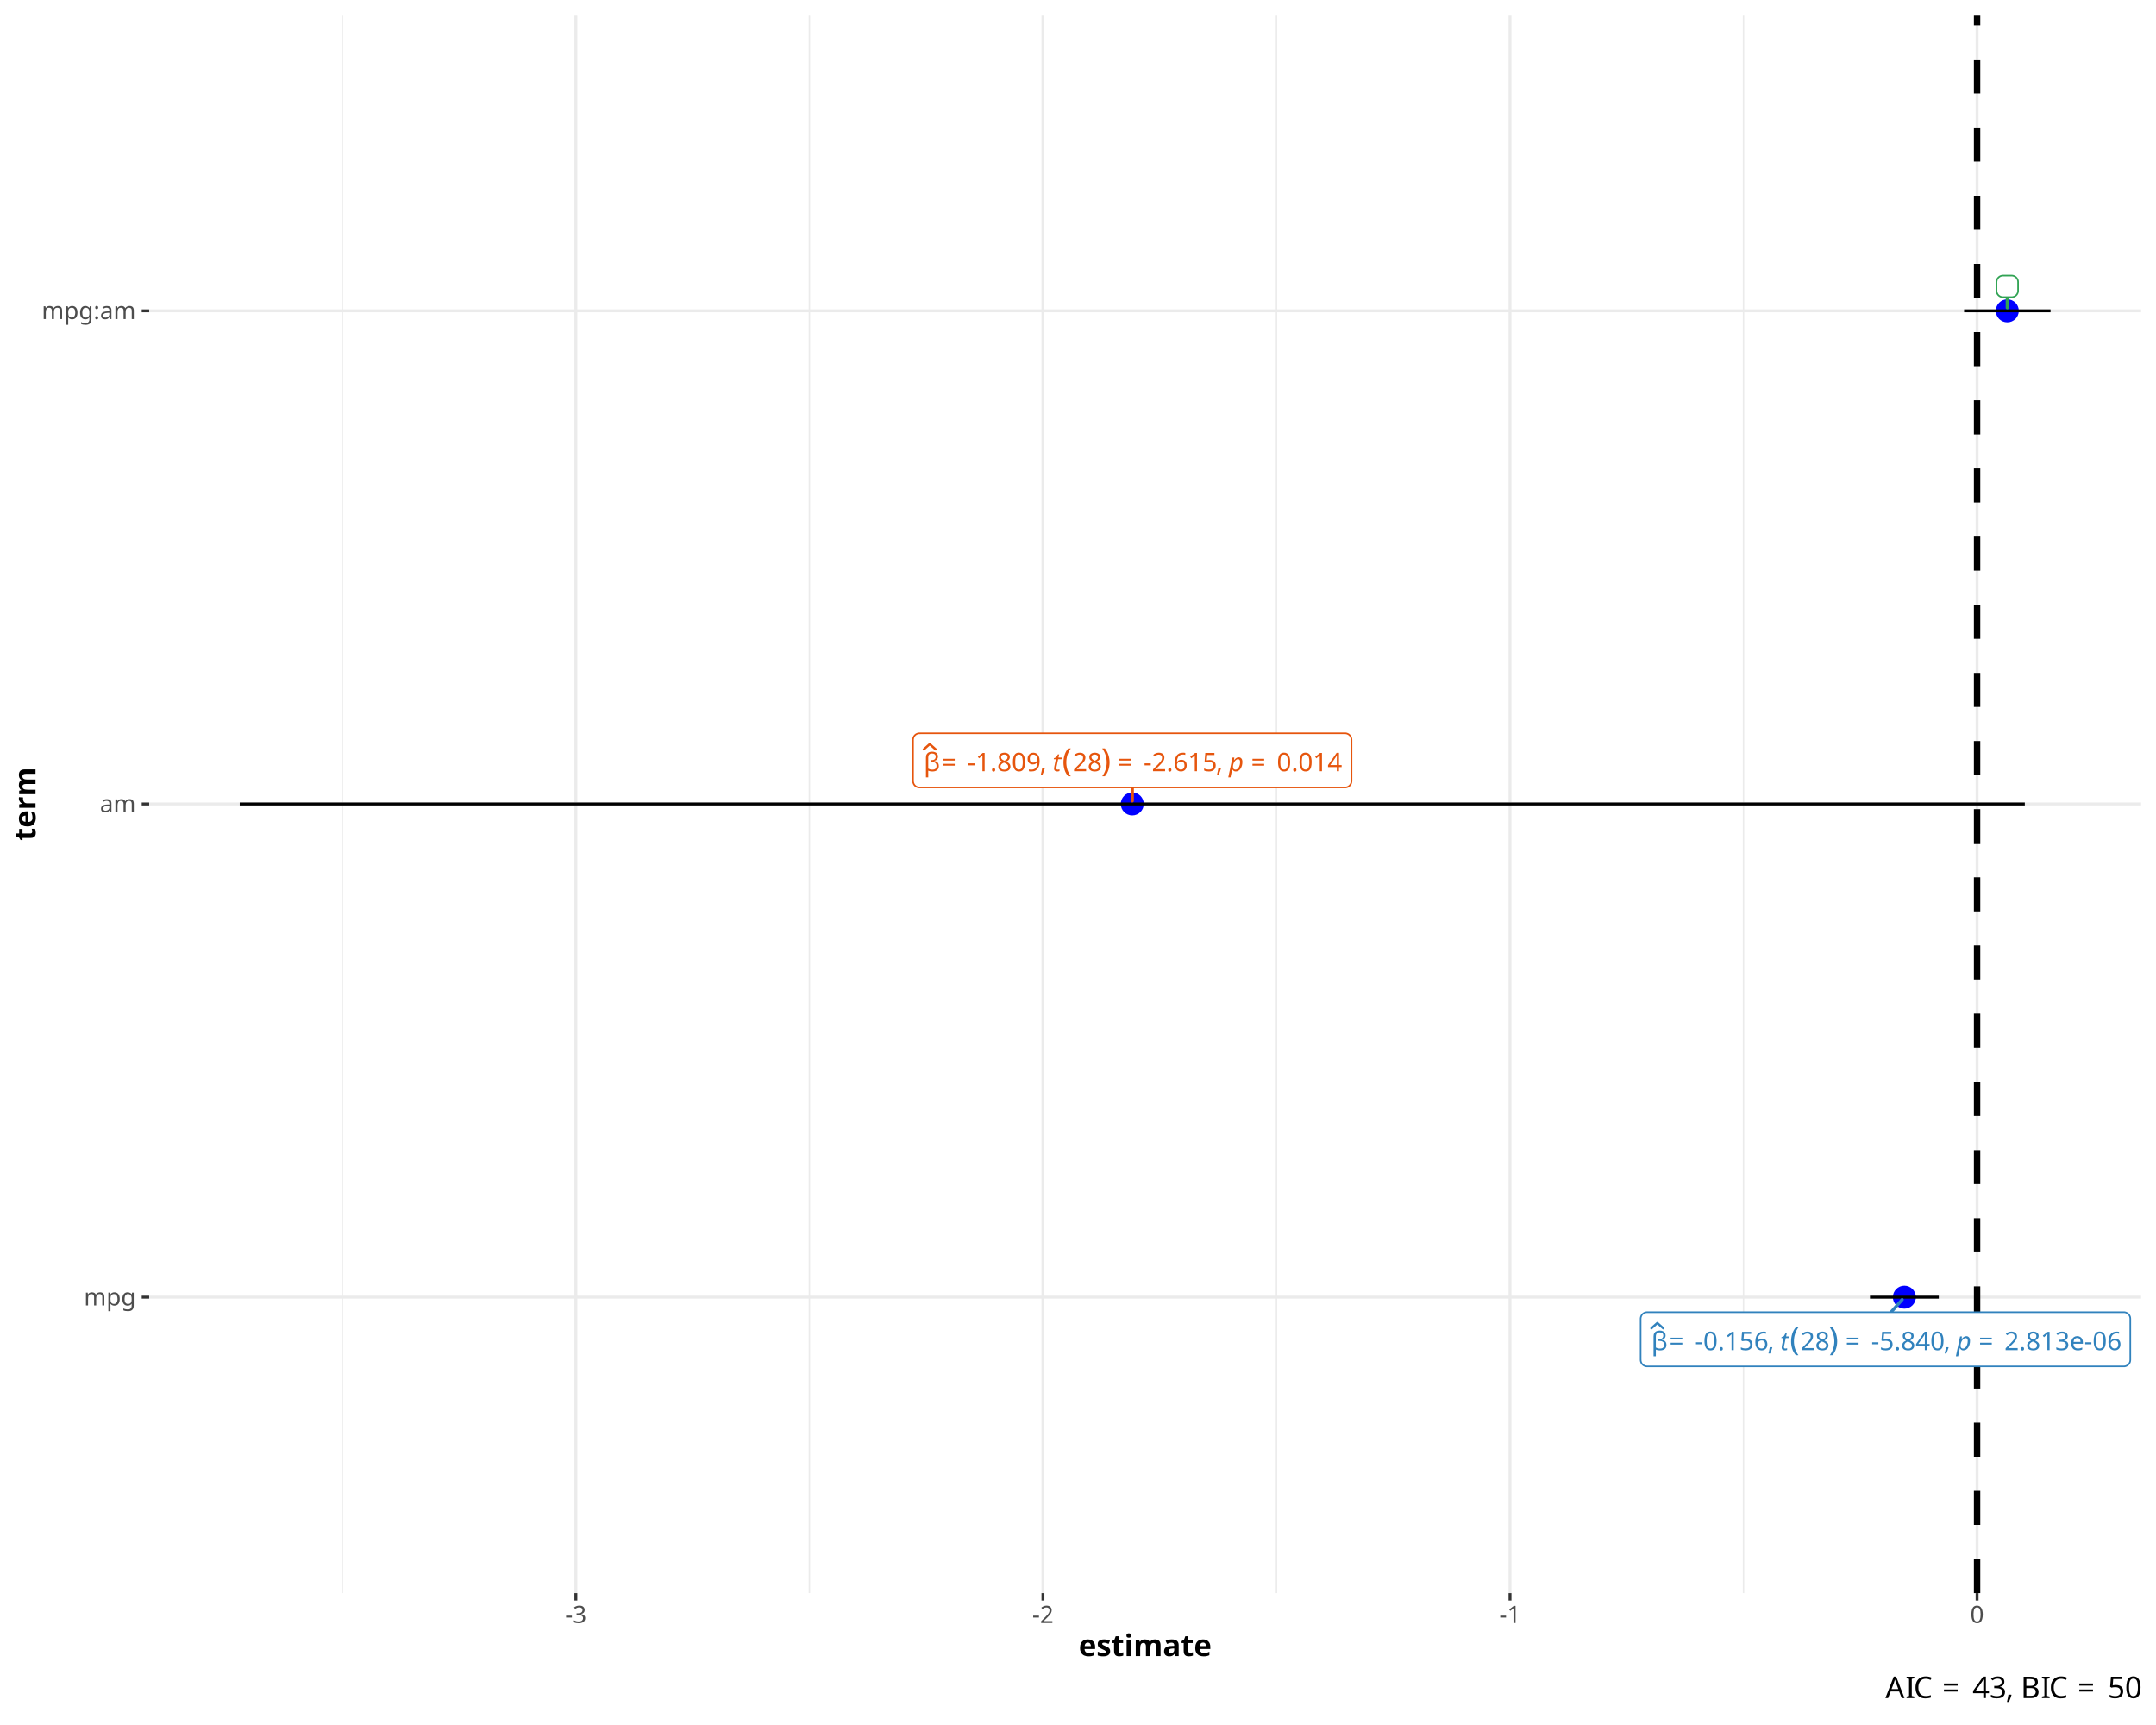
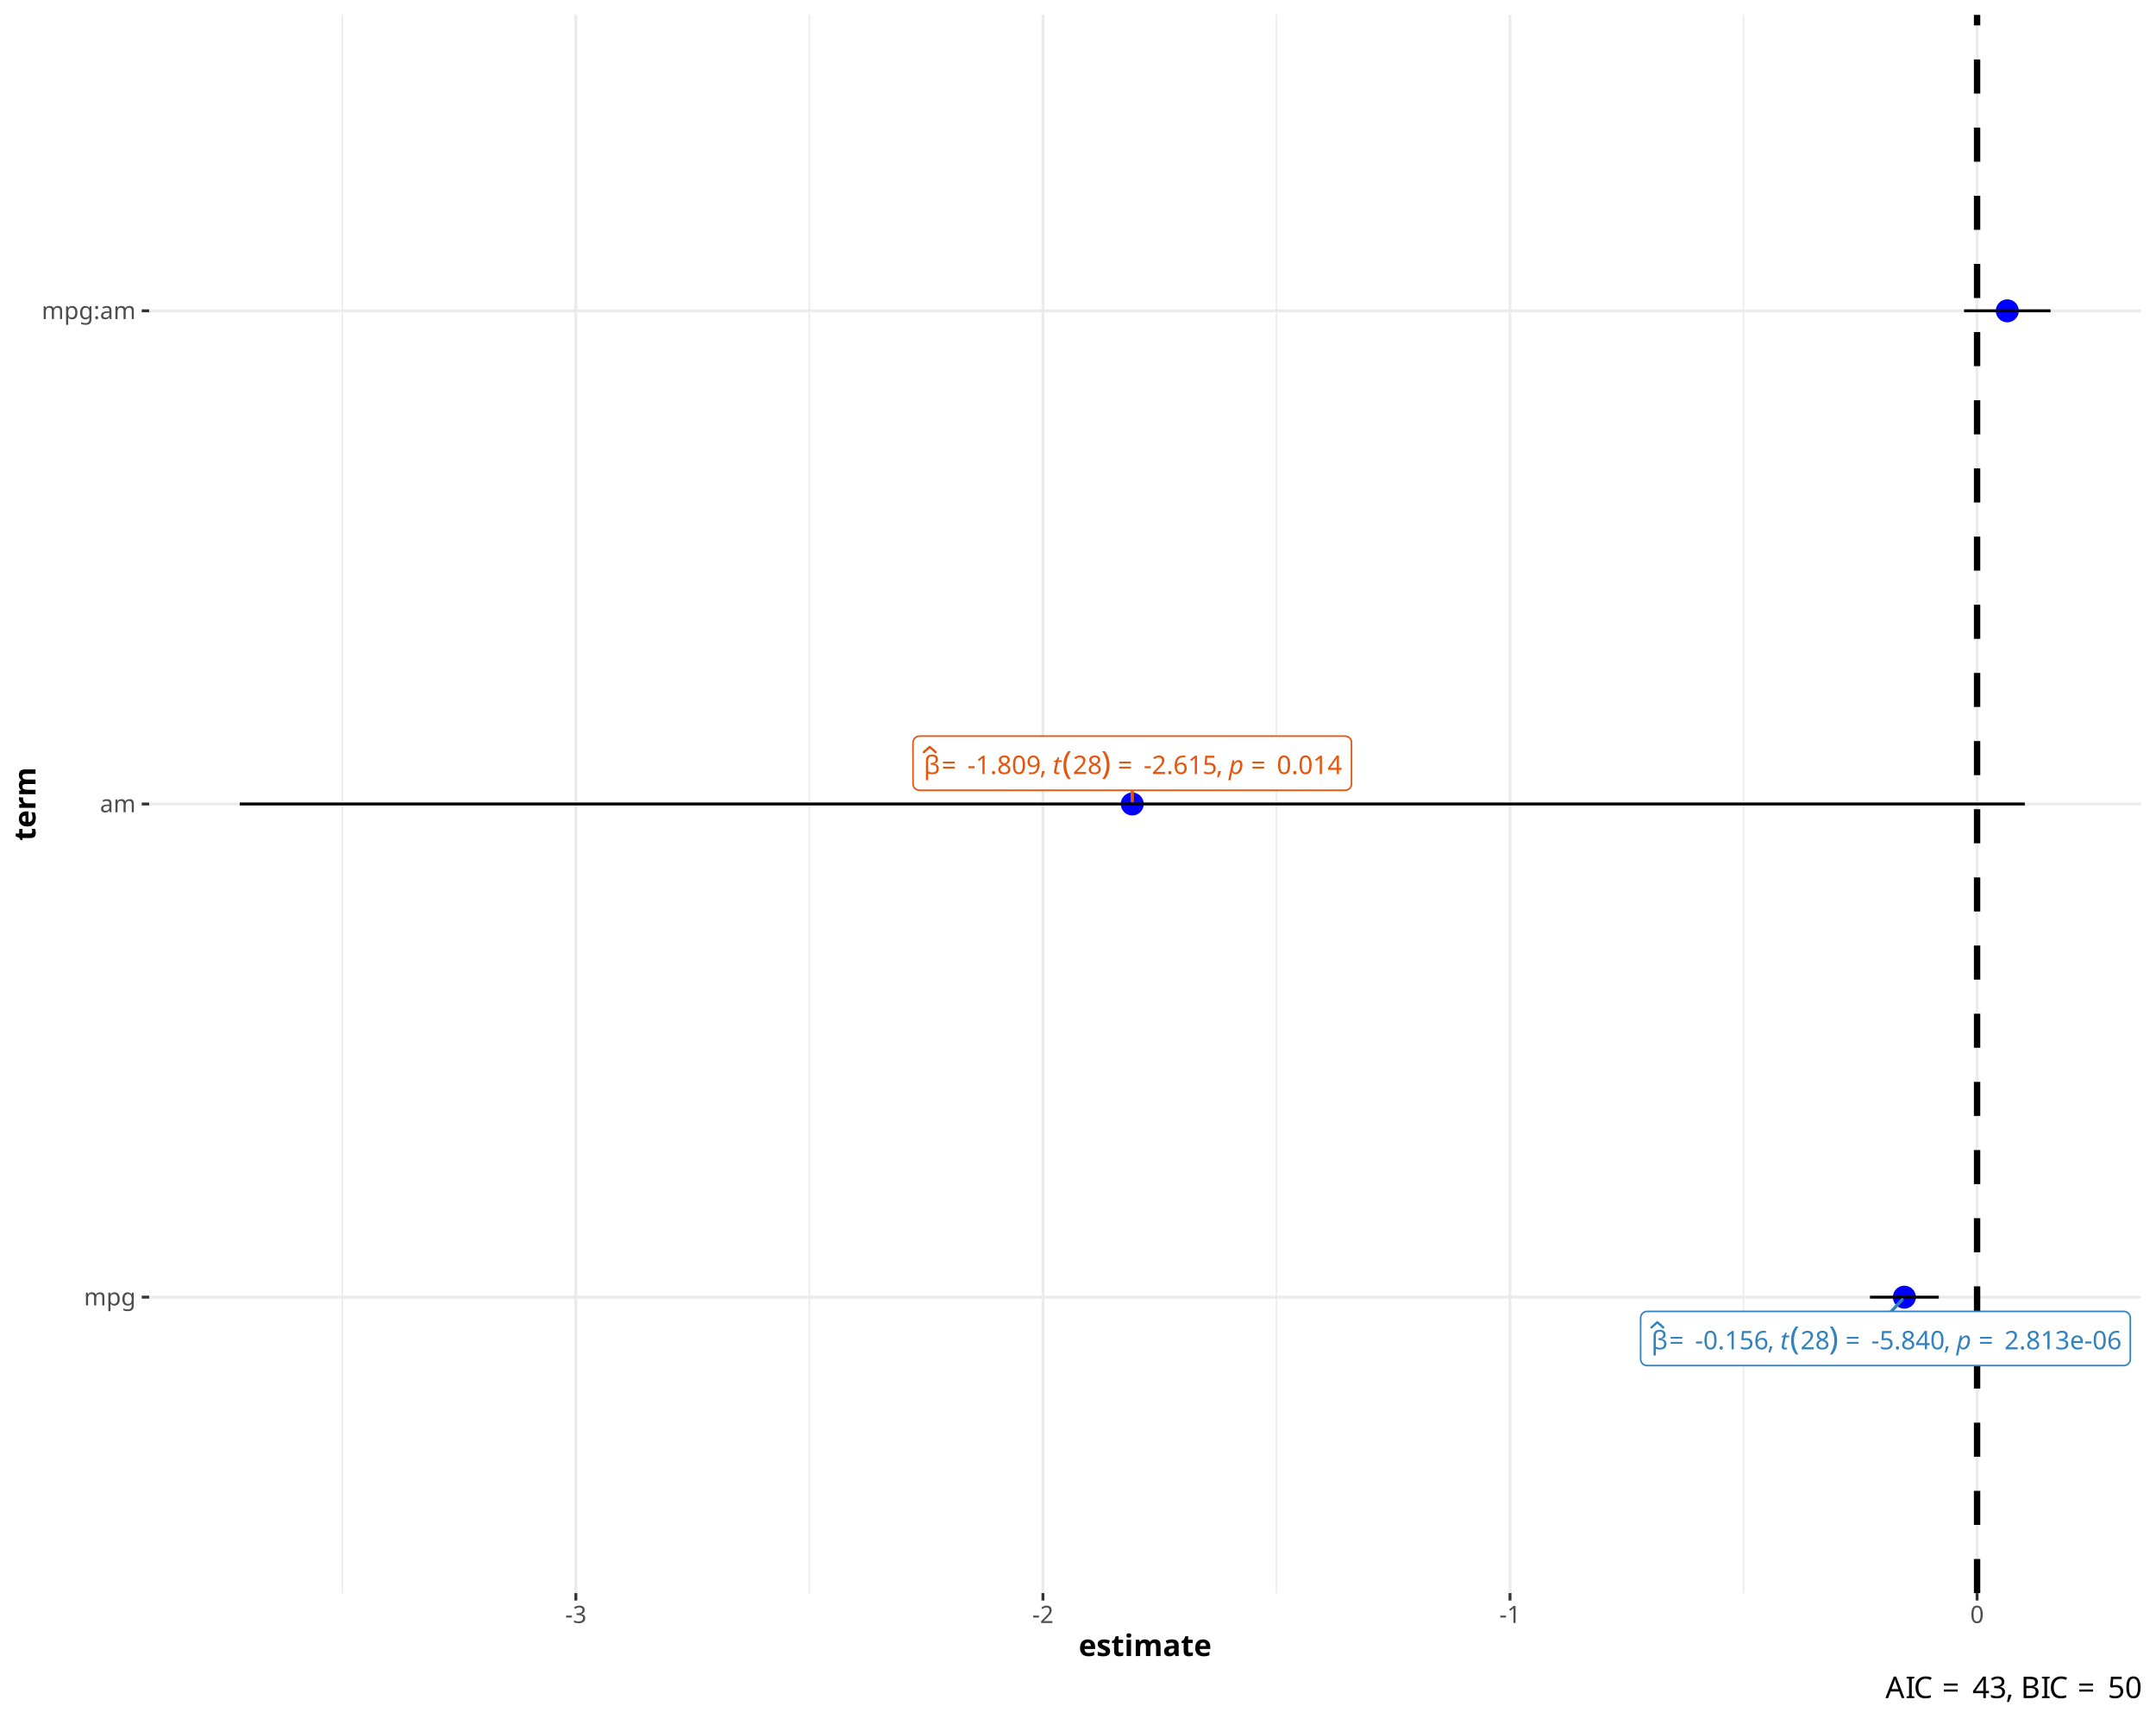
<svg xmlns="http://www.w3.org/2000/svg" class="svglite" data-engine-version="2.0" width="720.00pt" height="576.00pt" viewBox="0 0 720.00 576.00">
  <defs>
    <style type="text/css">
    .svglite line, .svglite polyline, .svglite polygon, .svglite path, .svglite rect, .svglite circle {
      fill: none;
      stroke: #000000;
      stroke-linecap: round;
      stroke-linejoin: round;
      stroke-miterlimit: 10.00;
    }
  </style>
  </defs>
  <rect width="100%" height="100%" style="stroke: none; fill: #FFFFFF;" />
  <defs>
    <clipPath id="cpMC4wMHw3MjAuMDB8MC4wMHw1NzYuMDA=">
      <rect x="0.00" y="0.00" width="720.00" height="576.00" />
    </clipPath>
  </defs>
  <g clip-path="url(#cpMC4wMHw3MjAuMDB8MC4wMHw1NzYuMDA=)">
    <rect x="0.00" y="0.00" width="720.00" height="576.00" style="stroke-width: 0.97; stroke: #FFFFFF; fill: #FFFFFF;" />
  </g>
  <defs>
    <clipPath id="cpNDkuODJ8NzE1LjAyfDQuOTh8NTMxLjk1">
      <rect x="49.82" y="4.98" width="665.20" height="526.97" />
    </clipPath>
  </defs>
  <g clip-path="url(#cpNDkuODJ8NzE1LjAyfDQuOTh8NTMxLjk1)">
    <rect x="49.82" y="4.98" width="665.20" height="526.97" style="stroke-width: 0.97; stroke: none; fill: #FFFFFF;" />
    <polyline points="114.32,531.95 114.32,4.98 " style="stroke-width: 0.48; stroke: #EBEBEB; stroke-linecap: butt;" />
    <polyline points="270.30,531.95 270.30,4.98 " style="stroke-width: 0.48; stroke: #EBEBEB; stroke-linecap: butt;" />
    <polyline points="426.28,531.95 426.28,4.98 " style="stroke-width: 0.48; stroke: #EBEBEB; stroke-linecap: butt;" />
    <polyline points="582.26,531.95 582.26,4.98 " style="stroke-width: 0.48; stroke: #EBEBEB; stroke-linecap: butt;" />
    <polyline points="49.82,433.14 715.02,433.14 " style="stroke-width: 0.97; stroke: #EBEBEB; stroke-linecap: butt;" />
    <polyline points="49.82,268.46 715.02,268.46 " style="stroke-width: 0.97; stroke: #EBEBEB; stroke-linecap: butt;" />
    <polyline points="49.82,103.79 715.02,103.79 " style="stroke-width: 0.97; stroke: #EBEBEB; stroke-linecap: butt;" />
    <polyline points="192.31,531.95 192.31,4.98 " style="stroke-width: 0.97; stroke: #EBEBEB; stroke-linecap: butt;" />
    <polyline points="348.29,531.95 348.29,4.98 " style="stroke-width: 0.97; stroke: #EBEBEB; stroke-linecap: butt;" />
    <polyline points="504.27,531.95 504.27,4.98 " style="stroke-width: 0.97; stroke: #EBEBEB; stroke-linecap: butt;" />
    <polyline points="660.25,531.95 660.25,4.98 " style="stroke-width: 0.97; stroke: #EBEBEB; stroke-linecap: butt;" />
    <circle cx="635.97" cy="433.14" r="3.52" style="stroke-width: 0.64; stroke: #0000FF; fill: #0000FF;" />
    <circle cx="378.12" cy="268.46" r="3.52" style="stroke-width: 0.64; stroke: #0000FF; fill: #0000FF;" />
    <circle cx="670.34" cy="103.79" r="3.52" style="stroke-width: 0.64; stroke: #0000FF; fill: #0000FF;" />
    <polyline points="647.46,433.14 647.46,433.14 " style="stroke-width: 0.97; stroke-linecap: butt;" />
    <polyline points="647.46,433.14 624.48,433.14 " style="stroke-width: 0.97; stroke-linecap: butt;" />
    <polyline points="624.48,433.14 624.48,433.14 " style="stroke-width: 0.97; stroke-linecap: butt;" />
    <polyline points="676.19,268.46 676.19,268.46 " style="stroke-width: 0.97; stroke-linecap: butt;" />
    <polyline points="676.19,268.46 80.06,268.46 " style="stroke-width: 0.97; stroke-linecap: butt;" />
    <polyline points="80.06,268.46 80.06,268.46 " style="stroke-width: 0.97; stroke-linecap: butt;" />
    <polyline points="684.78,103.79 684.78,103.79 " style="stroke-width: 0.97; stroke-linecap: butt;" />
    <polyline points="684.78,103.79 655.91,103.79 " style="stroke-width: 0.97; stroke-linecap: butt;" />
    <polyline points="655.91,103.79 655.91,103.79 " style="stroke-width: 0.97; stroke-linecap: butt;" />
    <line x1="660.25" y1="531.95" x2="660.25" y2="4.98" style="stroke-width: 2.13; stroke-dasharray: 11.38,11.38; stroke-linecap: butt;" />
-     <line x1="631.50" y1="438.16" x2="635.22" y2="433.98" style="stroke-width: 1.07; stroke: #3182BD;" />
-     <line x1="378.12" y1="262.95" x2="378.12" y2="267.43" style="stroke-width: 1.07; stroke: #E6550D;" />
-     <line x1="670.34" y1="99.23" x2="670.34" y2="102.76" style="stroke-width: 1.07; stroke: #31A354;" />
-     <polygon points="550.05,456.24 709.26,456.24 709.17,456.24 709.52,456.23 709.86,456.16 710.18,456.03 710.49,455.86 710.75,455.64 710.99,455.38 711.17,455.09 711.31,454.77 711.39,454.43 711.42,454.08 711.42,454.08 711.42,440.32 711.42,440.32 711.39,439.97 711.31,439.63 711.17,439.31 710.99,439.02 710.75,438.76 710.49,438.54 710.18,438.36 709.86,438.24 709.52,438.17 709.26,438.16 550.05,438.16 550.31,438.17 549.97,438.16 549.62,438.20 549.29,438.30 548.97,438.45 548.69,438.64 548.44,438.88 548.23,439.16 548.07,439.47 547.96,439.80 547.90,440.14 547.89,440.32 547.89,454.08 547.90,453.91 547.90,454.26 547.96,454.60 548.07,454.93 548.23,455.24 548.44,455.52 548.69,455.76 548.97,455.95 549.29,456.10 549.62,456.20 549.97,456.24 " style="stroke-width: 0.53; stroke: #3182BD; fill: #FFFFFF;" />
-     <text x="551.49" y="450.82" style="font-size: 8.54px; fill: #3182BD; font-family: sans;" textLength="3.96px" lengthAdjust="spacingAndGlyphs">β</text>
-     <polyline points="551.49,443.52 553.47,441.76 555.45,443.52 " style="stroke-width: 0.75; stroke: #3182BD;" />
-     <text x="557.43" y="450.82" style="font-size: 8.54px; fill: #3182BD; font-family: sans;" textLength="6.63px" lengthAdjust="spacingAndGlyphs">=</text>
-     <text x="566.03" y="450.82" style="font-size: 8.54px; fill: #3182BD; font-family: sans;" textLength="24.20px" lengthAdjust="spacingAndGlyphs">-0.156</text>
-     <text x="590.24" y="450.82" style="font-size: 8.54px; fill: #3182BD; font-family: sans;" textLength="2.14px" lengthAdjust="spacingAndGlyphs">,</text>
-     <text x="592.37" y="450.82" style="font-size: 8.54px; fill: #3182BD; font-family: sans;" textLength="2.14px" lengthAdjust="spacingAndGlyphs"> </text>
-     <text x="594.51" y="450.82" style="font-size: 8.54px; font-style: italic; fill: #3182BD; font-family: sans;" textLength="2.37px" lengthAdjust="spacingAndGlyphs">t</text>
-     <text x="597.71" y="450.82" style="font-size: 10.67px; fill: #3182BD; font-family: sans;" textLength="3.55px" lengthAdjust="spacingAndGlyphs">(</text>
-     <text x="601.26" y="450.82" style="font-size: 8.54px; fill: #3182BD; font-family: sans;" textLength="9.50px" lengthAdjust="spacingAndGlyphs">28</text>
-     <text x="610.75" y="450.82" style="font-size: 10.67px; fill: #3182BD; font-family: sans;" textLength="3.55px" lengthAdjust="spacingAndGlyphs">)</text>
-     <text x="616.28" y="450.82" style="font-size: 8.54px; fill: #3182BD; font-family: sans;" textLength="6.63px" lengthAdjust="spacingAndGlyphs">=</text>
-     <text x="624.88" y="450.82" style="font-size: 8.54px; fill: #3182BD; font-family: sans;" textLength="24.20px" lengthAdjust="spacingAndGlyphs">-5.840</text>
-     <text x="649.09" y="450.82" style="font-size: 8.54px; fill: #3182BD; font-family: sans;" textLength="2.14px" lengthAdjust="spacingAndGlyphs">,</text>
-     <text x="651.22" y="450.82" style="font-size: 8.54px; fill: #3182BD; font-family: sans;" textLength="2.14px" lengthAdjust="spacingAndGlyphs"> </text>
-     <text x="653.36" y="450.82" style="font-size: 8.54px; font-style: italic; fill: #3182BD; font-family: sans;" textLength="4.75px" lengthAdjust="spacingAndGlyphs">p</text>
-     <text x="660.77" y="450.82" style="font-size: 8.54px; fill: #3182BD; font-family: sans;" textLength="6.63px" lengthAdjust="spacingAndGlyphs">=</text>
-     <text x="669.37" y="450.82" style="font-size: 8.54px; fill: #3182BD; font-family: sans;" textLength="38.45px" lengthAdjust="spacingAndGlyphs">2.813e-06</text>
-     <polygon points="307.06,262.95 449.18,262.95 449.10,262.95 449.44,262.94 449.78,262.87 450.11,262.75 450.41,262.57 450.68,262.35 450.91,262.09 451.10,261.80 451.23,261.48 451.31,261.14 451.34,260.79 451.34,260.79 451.34,247.03 451.34,247.03 451.31,246.68 451.23,246.34 451.10,246.02 450.91,245.73 450.68,245.47 450.41,245.25 450.11,245.08 449.78,244.95 449.44,244.88 449.18,244.87 307.06,244.87 307.32,244.88 306.98,244.87 306.63,244.91 306.30,245.01 305.98,245.16 305.70,245.35 305.45,245.60 305.24,245.87 305.08,246.18 304.97,246.51 304.91,246.85 304.90,247.03 304.90,260.79 304.91,260.62 304.91,260.97 304.97,261.31 305.08,261.64 305.24,261.95 305.45,262.23 305.70,262.47 305.98,262.67 306.30,262.81 306.63,262.91 306.98,262.95 " style="stroke-width: 0.53; stroke: #E6550D; fill: #FFFFFF;" />
-     <text x="308.50" y="257.53" style="font-size: 8.54px; fill: #E6550D; font-family: sans;" textLength="3.96px" lengthAdjust="spacingAndGlyphs">β</text>
-     <polyline points="308.50,250.23 310.48,248.47 312.46,250.23 " style="stroke-width: 0.75; stroke: #E6550D;" />
-     <text x="314.44" y="257.53" style="font-size: 8.54px; fill: #E6550D; font-family: sans;" textLength="6.63px" lengthAdjust="spacingAndGlyphs">=</text>
-     <text x="323.04" y="257.53" style="font-size: 8.54px; fill: #E6550D; font-family: sans;" textLength="24.20px" lengthAdjust="spacingAndGlyphs">-1.809</text>
-     <text x="347.25" y="257.53" style="font-size: 8.54px; fill: #E6550D; font-family: sans;" textLength="2.14px" lengthAdjust="spacingAndGlyphs">,</text>
-     <text x="349.38" y="257.53" style="font-size: 8.54px; fill: #E6550D; font-family: sans;" textLength="2.14px" lengthAdjust="spacingAndGlyphs"> </text>
-     <text x="351.52" y="257.53" style="font-size: 8.54px; font-style: italic; fill: #E6550D; font-family: sans;" textLength="2.37px" lengthAdjust="spacingAndGlyphs">t</text>
-     <text x="354.72" y="257.53" style="font-size: 10.67px; fill: #E6550D; font-family: sans;" textLength="3.55px" lengthAdjust="spacingAndGlyphs">(</text>
-     <text x="358.27" y="257.53" style="font-size: 8.54px; fill: #E6550D; font-family: sans;" textLength="9.50px" lengthAdjust="spacingAndGlyphs">28</text>
-     <text x="367.76" y="257.53" style="font-size: 10.67px; fill: #E6550D; font-family: sans;" textLength="3.55px" lengthAdjust="spacingAndGlyphs">)</text>
-     <text x="373.29" y="257.53" style="font-size: 8.54px; fill: #E6550D; font-family: sans;" textLength="6.63px" lengthAdjust="spacingAndGlyphs">=</text>
-     <text x="381.89" y="257.53" style="font-size: 8.54px; fill: #E6550D; font-family: sans;" textLength="24.20px" lengthAdjust="spacingAndGlyphs">-2.615</text>
-     <text x="406.09" y="257.53" style="font-size: 8.54px; fill: #E6550D; font-family: sans;" textLength="2.14px" lengthAdjust="spacingAndGlyphs">,</text>
-     <text x="408.23" y="257.53" style="font-size: 8.54px; fill: #E6550D; font-family: sans;" textLength="2.14px" lengthAdjust="spacingAndGlyphs"> </text>
-     <text x="410.37" y="257.53" style="font-size: 8.54px; font-style: italic; fill: #E6550D; font-family: sans;" textLength="4.75px" lengthAdjust="spacingAndGlyphs">p</text>
-     <text x="417.78" y="257.53" style="font-size: 8.54px; fill: #E6550D; font-family: sans;" textLength="6.63px" lengthAdjust="spacingAndGlyphs">=</text>
-     <text x="426.38" y="257.53" style="font-size: 8.54px; fill: #E6550D; font-family: sans;" textLength="21.36px" lengthAdjust="spacingAndGlyphs">0.014</text>
-     <polygon points="668.90,99.23 671.78,99.23 671.70,99.23 672.04,99.21 672.39,99.14 672.71,99.02 673.01,98.85 673.28,98.63 673.51,98.37 673.70,98.07 673.83,97.75 673.92,97.41 673.94,97.07 673.94,97.07 673.94,94.19 673.94,94.19 673.92,93.84 673.83,93.50 673.70,93.18 673.51,92.89 673.28,92.63 673.01,92.41 672.71,92.24 672.39,92.11 672.04,92.04 671.78,92.03 668.90,92.03 669.16,92.04 668.82,92.03 668.47,92.07 668.14,92.17 667.82,92.32 667.54,92.52 667.29,92.76 667.08,93.03 666.92,93.34 666.81,93.67 666.75,94.01 666.74,94.19 666.74,97.07 666.75,96.89 666.75,97.24 666.81,97.59 666.92,97.91 667.08,98.22 667.29,98.50 667.54,98.74 667.82,98.94 668.14,99.09 668.47,99.18 668.82,99.23 " style="stroke-width: 0.53; stroke: #31A354; fill: #FFFFFF;" />
+     <line x1="631.62" y1="437.90" x2="635.21" y2="433.98" style="stroke-width: 1.07; stroke: #3182BD;" />
+     <line x1="378.12" y1="263.89" x2="378.12" y2="267.43" style="stroke-width: 1.07; stroke: #E6550D;" />
+     <polygon points="550.05,455.98 709.26,455.98 709.17,455.98 709.52,455.97 709.86,455.90 710.18,455.77 710.49,455.60 710.75,455.38 710.99,455.12 711.17,454.83 711.31,454.51 711.39,454.17 711.42,453.82 711.42,453.82 711.42,440.06 711.42,440.06 711.39,439.71 711.31,439.37 711.17,439.05 710.99,438.76 710.75,438.50 710.49,438.28 710.18,438.10 709.86,437.98 709.52,437.91 709.26,437.90 550.05,437.90 550.31,437.91 549.97,437.90 549.62,437.94 549.29,438.04 548.97,438.19 548.69,438.38 548.44,438.62 548.23,438.90 548.07,439.21 547.96,439.54 547.90,439.88 547.89,440.06 547.89,453.82 547.90,453.65 547.90,454.00 547.96,454.34 548.07,454.67 548.23,454.98 548.44,455.26 548.69,455.50 548.97,455.69 549.29,455.84 549.62,455.94 549.97,455.98 " style="stroke-width: 0.53; stroke: #3182BD; fill: #FFFFFF;" />
+     <text x="551.49" y="450.56" style="font-size: 8.54px; fill: #3182BD; font-family: sans;" textLength="3.96px" lengthAdjust="spacingAndGlyphs">β</text>
+     <polyline points="551.49,443.26 553.47,441.50 555.45,443.26 " style="stroke-width: 0.75; stroke: #3182BD;" />
+     <text x="557.43" y="450.56" style="font-size: 8.54px; fill: #3182BD; font-family: sans;" textLength="6.63px" lengthAdjust="spacingAndGlyphs">=</text>
+     <text x="566.03" y="450.56" style="font-size: 8.54px; fill: #3182BD; font-family: sans;" textLength="24.20px" lengthAdjust="spacingAndGlyphs">-0.156</text>
+     <text x="590.24" y="450.56" style="font-size: 8.54px; fill: #3182BD; font-family: sans;" textLength="2.14px" lengthAdjust="spacingAndGlyphs">,</text>
+     <text x="592.37" y="450.56" style="font-size: 8.54px; fill: #3182BD; font-family: sans;" textLength="2.14px" lengthAdjust="spacingAndGlyphs"> </text>
+     <text x="594.51" y="450.56" style="font-size: 8.54px; font-style: italic; fill: #3182BD; font-family: sans;" textLength="2.37px" lengthAdjust="spacingAndGlyphs">t</text>
+     <text x="597.71" y="450.56" style="font-size: 10.67px; fill: #3182BD; font-family: sans;" textLength="3.55px" lengthAdjust="spacingAndGlyphs">(</text>
+     <text x="601.26" y="450.56" style="font-size: 8.54px; fill: #3182BD; font-family: sans;" textLength="9.50px" lengthAdjust="spacingAndGlyphs">28</text>
+     <text x="610.75" y="450.56" style="font-size: 10.67px; fill: #3182BD; font-family: sans;" textLength="3.55px" lengthAdjust="spacingAndGlyphs">)</text>
+     <text x="616.28" y="450.56" style="font-size: 8.54px; fill: #3182BD; font-family: sans;" textLength="6.63px" lengthAdjust="spacingAndGlyphs">=</text>
+     <text x="624.88" y="450.56" style="font-size: 8.54px; fill: #3182BD; font-family: sans;" textLength="24.20px" lengthAdjust="spacingAndGlyphs">-5.840</text>
+     <text x="649.09" y="450.56" style="font-size: 8.54px; fill: #3182BD; font-family: sans;" textLength="2.14px" lengthAdjust="spacingAndGlyphs">,</text>
+     <text x="651.22" y="450.56" style="font-size: 8.54px; fill: #3182BD; font-family: sans;" textLength="2.14px" lengthAdjust="spacingAndGlyphs"> </text>
+     <text x="653.36" y="450.56" style="font-size: 8.54px; font-style: italic; fill: #3182BD; font-family: sans;" textLength="4.75px" lengthAdjust="spacingAndGlyphs">p</text>
+     <text x="660.77" y="450.56" style="font-size: 8.54px; fill: #3182BD; font-family: sans;" textLength="6.63px" lengthAdjust="spacingAndGlyphs">=</text>
+     <text x="669.37" y="450.56" style="font-size: 8.54px; fill: #3182BD; font-family: sans;" textLength="38.45px" lengthAdjust="spacingAndGlyphs">2.813e-06</text>
+     <polygon points="307.06,263.89 449.18,263.89 449.10,263.89 449.44,263.87 449.78,263.80 450.11,263.68 450.41,263.51 450.68,263.29 450.91,263.03 451.10,262.73 451.23,262.41 451.31,262.07 451.34,261.73 451.34,261.73 451.34,247.96 451.34,247.96 451.31,247.61 451.23,247.28 451.10,246.96 450.91,246.66 450.68,246.40 450.41,246.18 450.11,246.01 449.78,245.89 449.44,245.82 449.18,245.80 307.06,245.80 307.32,245.82 306.98,245.80 306.63,245.85 306.30,245.94 305.98,246.09 305.70,246.29 305.45,246.53 305.24,246.81 305.08,247.11 304.97,247.44 304.91,247.79 304.90,247.96 304.90,261.73 304.91,261.55 304.91,261.90 304.97,262.25 305.08,262.58 305.24,262.88 305.45,263.16 305.70,263.40 305.98,263.60 306.30,263.75 306.63,263.84 306.98,263.89 " style="stroke-width: 0.53; stroke: #E6550D; fill: #FFFFFF;" />
+     <text x="308.50" y="258.46" style="font-size: 8.54px; fill: #E6550D; font-family: sans;" textLength="3.96px" lengthAdjust="spacingAndGlyphs">β</text>
+     <polyline points="308.50,251.16 310.48,249.40 312.46,251.16 " style="stroke-width: 0.75; stroke: #E6550D;" />
+     <text x="314.44" y="258.46" style="font-size: 8.54px; fill: #E6550D; font-family: sans;" textLength="6.63px" lengthAdjust="spacingAndGlyphs">=</text>
+     <text x="323.04" y="258.46" style="font-size: 8.54px; fill: #E6550D; font-family: sans;" textLength="24.20px" lengthAdjust="spacingAndGlyphs">-1.809</text>
+     <text x="347.25" y="258.46" style="font-size: 8.54px; fill: #E6550D; font-family: sans;" textLength="2.14px" lengthAdjust="spacingAndGlyphs">,</text>
+     <text x="349.38" y="258.46" style="font-size: 8.54px; fill: #E6550D; font-family: sans;" textLength="2.14px" lengthAdjust="spacingAndGlyphs"> </text>
+     <text x="351.52" y="258.46" style="font-size: 8.54px; font-style: italic; fill: #E6550D; font-family: sans;" textLength="2.37px" lengthAdjust="spacingAndGlyphs">t</text>
+     <text x="354.72" y="258.46" style="font-size: 10.67px; fill: #E6550D; font-family: sans;" textLength="3.55px" lengthAdjust="spacingAndGlyphs">(</text>
+     <text x="358.27" y="258.46" style="font-size: 8.54px; fill: #E6550D; font-family: sans;" textLength="9.50px" lengthAdjust="spacingAndGlyphs">28</text>
+     <text x="367.76" y="258.46" style="font-size: 10.67px; fill: #E6550D; font-family: sans;" textLength="3.55px" lengthAdjust="spacingAndGlyphs">)</text>
+     <text x="373.29" y="258.46" style="font-size: 8.54px; fill: #E6550D; font-family: sans;" textLength="6.63px" lengthAdjust="spacingAndGlyphs">=</text>
+     <text x="381.89" y="258.46" style="font-size: 8.54px; fill: #E6550D; font-family: sans;" textLength="24.20px" lengthAdjust="spacingAndGlyphs">-2.615</text>
+     <text x="406.09" y="258.46" style="font-size: 8.54px; fill: #E6550D; font-family: sans;" textLength="2.14px" lengthAdjust="spacingAndGlyphs">,</text>
+     <text x="408.23" y="258.46" style="font-size: 8.54px; fill: #E6550D; font-family: sans;" textLength="2.14px" lengthAdjust="spacingAndGlyphs"> </text>
+     <text x="410.37" y="258.46" style="font-size: 8.54px; font-style: italic; fill: #E6550D; font-family: sans;" textLength="4.75px" lengthAdjust="spacingAndGlyphs">p</text>
+     <text x="417.78" y="258.46" style="font-size: 8.54px; fill: #E6550D; font-family: sans;" textLength="6.63px" lengthAdjust="spacingAndGlyphs">=</text>
+     <text x="426.38" y="258.46" style="font-size: 8.54px; fill: #E6550D; font-family: sans;" textLength="21.36px" lengthAdjust="spacingAndGlyphs">0.014</text>
  </g>
  <g clip-path="url(#cpMC4wMHw3MjAuMDB8MC4wMHw1NzYuMDA=)">
    <text x="45.34" y="435.89" text-anchor="end" style="font-size: 8.00px; fill: #4D4D4D; font-family: sans;" textLength="15.57px" lengthAdjust="spacingAndGlyphs">mpg</text>
    <text x="45.34" y="271.22" text-anchor="end" style="font-size: 8.00px; fill: #4D4D4D; font-family: sans;" textLength="11.12px" lengthAdjust="spacingAndGlyphs">am</text>
    <text x="45.34" y="106.54" text-anchor="end" style="font-size: 8.00px; fill: #4D4D4D; font-family: sans;" textLength="28.91px" lengthAdjust="spacingAndGlyphs">mpg:am</text>
    <polyline points="47.33,433.14 49.82,433.14 " style="stroke-width: 0.97; stroke: #333333; stroke-linecap: butt;" />
    <polyline points="47.33,268.46 49.82,268.46 " style="stroke-width: 0.97; stroke: #333333; stroke-linecap: butt;" />
    <polyline points="47.33,103.79 49.82,103.79 " style="stroke-width: 0.97; stroke: #333333; stroke-linecap: butt;" />
    <polyline points="192.31,534.44 192.31,531.95 " style="stroke-width: 0.97; stroke: #333333; stroke-linecap: butt;" />
    <polyline points="348.29,534.44 348.29,531.95 " style="stroke-width: 0.97; stroke: #333333; stroke-linecap: butt;" />
    <polyline points="504.27,534.44 504.27,531.95 " style="stroke-width: 0.97; stroke: #333333; stroke-linecap: butt;" />
    <polyline points="660.25,534.44 660.25,531.95 " style="stroke-width: 0.97; stroke: #333333; stroke-linecap: butt;" />
    <text x="192.31" y="541.94" text-anchor="middle" style="font-size: 8.00px; fill: #4D4D4D; font-family: sans;" textLength="7.11px" lengthAdjust="spacingAndGlyphs">-3</text>
    <text x="348.29" y="541.94" text-anchor="middle" style="font-size: 8.00px; fill: #4D4D4D; font-family: sans;" textLength="7.11px" lengthAdjust="spacingAndGlyphs">-2</text>
    <text x="504.27" y="541.94" text-anchor="middle" style="font-size: 8.00px; fill: #4D4D4D; font-family: sans;" textLength="7.11px" lengthAdjust="spacingAndGlyphs">-1</text>
    <text x="660.25" y="541.94" text-anchor="middle" style="font-size: 8.00px; fill: #4D4D4D; font-family: sans;" textLength="4.45px" lengthAdjust="spacingAndGlyphs">0</text>
    <text x="382.42" y="552.97" text-anchor="middle" style="font-size: 10.00px; font-weight: bold; font-family: sans;" textLength="37.80px" lengthAdjust="spacingAndGlyphs">estimate</text>
    <text transform="translate(11.86,268.46) rotate(-90)" text-anchor="middle" style="font-size: 10.00px; font-weight: bold; font-family: sans;" textLength="20.00px" lengthAdjust="spacingAndGlyphs">term</text>
    <text x="629.63" y="567.01" style="font-size: 10.00px; font-family: sans;" textLength="6.67px" lengthAdjust="spacingAndGlyphs">A</text>
    <text x="636.30" y="567.01" style="font-size: 10.00px; font-family: sans;" textLength="2.78px" lengthAdjust="spacingAndGlyphs">I</text>
    <text x="639.08" y="567.01" style="font-size: 10.00px; font-family: sans;" textLength="7.22px" lengthAdjust="spacingAndGlyphs">C</text>
    <text x="648.62" y="567.01" style="font-size: 10.00px; font-family: sans;" textLength="7.76px" lengthAdjust="spacingAndGlyphs">=</text>
    <text x="658.70" y="567.01" style="font-size: 10.00px; font-family: sans;" textLength="11.12px" lengthAdjust="spacingAndGlyphs">43</text>
    <text x="669.82" y="567.01" style="font-size: 10.00px; font-family: sans;" textLength="2.50px" lengthAdjust="spacingAndGlyphs">,</text>
    <text x="672.32" y="567.01" style="font-size: 10.00px; font-family: sans;" textLength="2.50px" lengthAdjust="spacingAndGlyphs"> </text>
    <text x="674.83" y="567.01" style="font-size: 10.00px; font-family: sans;" textLength="6.67px" lengthAdjust="spacingAndGlyphs">B</text>
    <text x="681.50" y="567.01" style="font-size: 10.00px; font-family: sans;" textLength="2.78px" lengthAdjust="spacingAndGlyphs">I</text>
    <text x="684.28" y="567.01" style="font-size: 10.00px; font-family: sans;" textLength="7.22px" lengthAdjust="spacingAndGlyphs">C</text>
    <text x="693.82" y="567.01" style="font-size: 10.00px; font-family: sans;" textLength="7.76px" lengthAdjust="spacingAndGlyphs">=</text>
    <text x="703.89" y="567.01" style="font-size: 10.00px; font-family: sans;" textLength="11.12px" lengthAdjust="spacingAndGlyphs">50</text>
  </g>
</svg>
